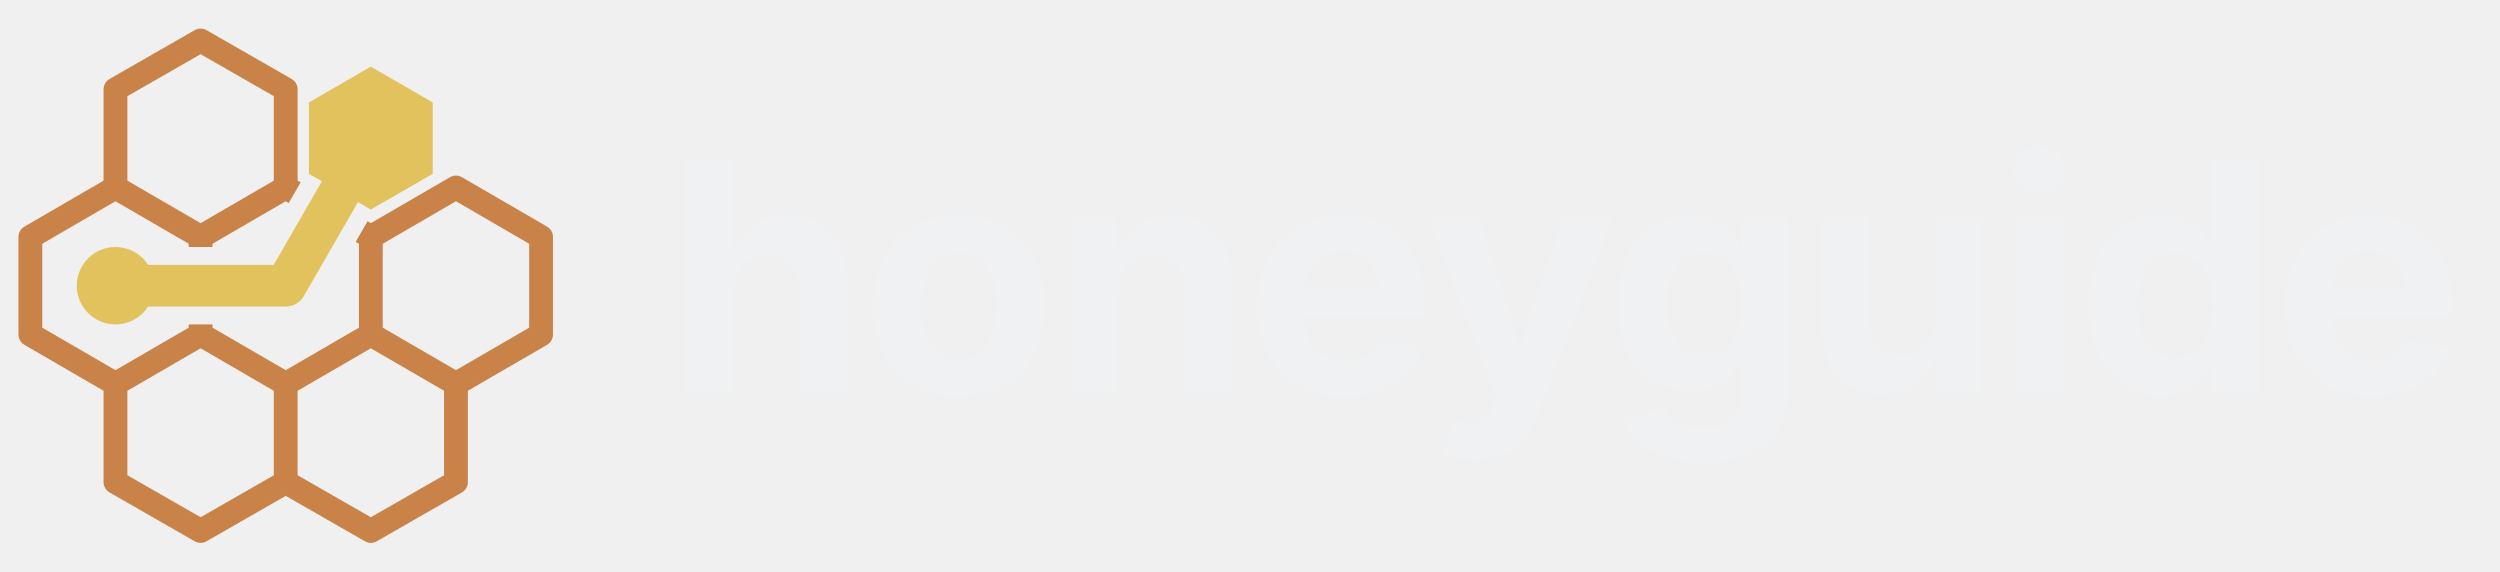
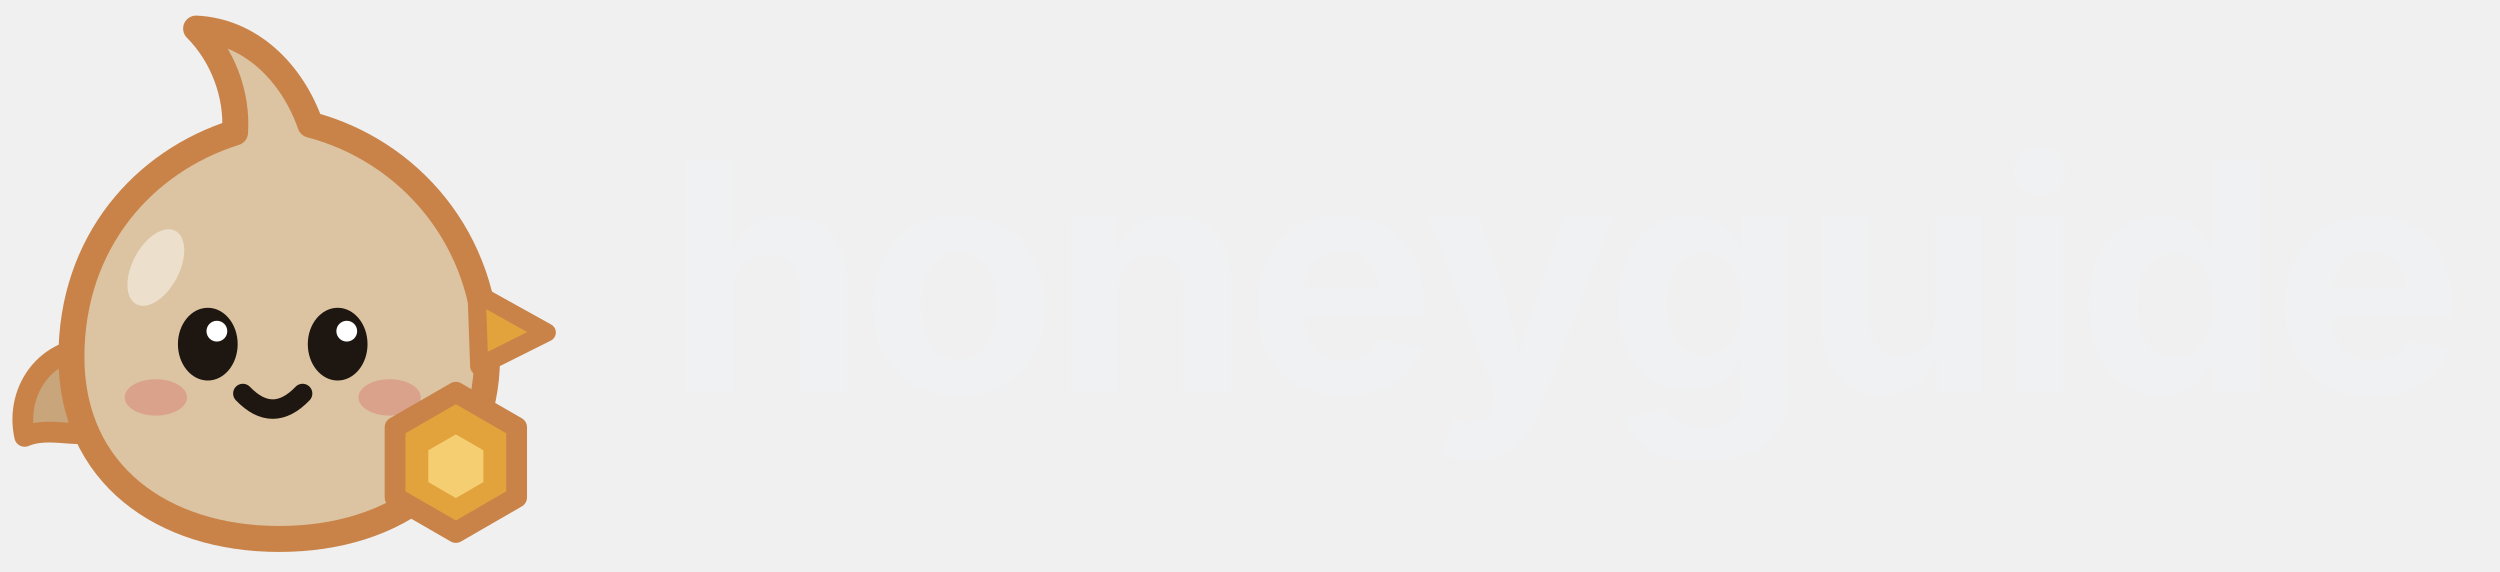
- <svg xmlns="http://www.w3.org/2000/svg" viewBox="0 0 420 96" width="420" height="96">
-   <g>
-     <defs>
-       <mask id="hg-logo-dark-m" maskUnits="userSpaceOnUse" x="0" y="0" width="96" height="96">
-         <rect width="96" height="96" fill="#fff" />
-         <path d="M19.4 48 L48 48 L62.3 23.2" fill="none" stroke="#000" stroke-width="13" stroke-linecap="round" stroke-linejoin="round" />
-         <circle cx="19.4" cy="48" r="9.5" />
-       </mask>
-     </defs>
-     <path mask="url(#hg-logo-dark-m)" d="M48 31.5 L62.3 39.8 L62.3 56.2 L48 64.5 L33.7 56.2 L33.7 39.8 Z M76.6 31.5 L90.9 39.8 L90.9 56.2 L76.6 64.5 L62.3 56.2 L62.3 39.8 Z M62.3 56.2 L76.6 64.5 L76.6 81 L62.3 89.2 L48 81 L48 64.5 Z M33.7 56.2 L48 64.5 L48 81 L33.7 89.2 L19.4 81 L19.4 64.5 Z M19.4 31.5 L33.7 39.8 L33.7 56.2 L19.4 64.5 L5.1 56.2 L5.1 39.8 Z M33.7 6.8 L48 15 L48 31.5 L33.7 39.8 L19.4 31.5 L19.4 15 Z" fill="none" stroke="#C98348" stroke-width="4" stroke-linejoin="round" />
-     <path d="M62.3 11.2 L72.7 17.2 L72.7 29.2 L62.3 35.2 L51.9 29.2 L51.9 17.2 Z" fill="#E2C25C" />
-     <path d="M19.4 48 L48 48 L62.3 23.2" fill="none" stroke="#E2C25C" stroke-width="7" stroke-linecap="round" stroke-linejoin="round" />
-     <circle cx="19.4" cy="48" r="6.5" fill="#E2C25C" />
-   </g>
+ <svg xmlns="http://www.w3.org/2000/svg" viewBox="0 0 420 96" width="420" height="96" role="img" aria-label="Honeyguide">
+   <svg x="0" y="0" width="96" height="96" viewBox="2.5 3 44 44">
+     <g>
+       <g>
+         <g>
+           <path d="M10.8 29.8C6.2 29.2 3.6 33 4.4 36.6 6.8 35.6 9.4 37.4 11.6 35.4Z" fill="#C9A57C" stroke="#C98348" stroke-linejoin="round" stroke-width="1.6" />
+         </g>
+         <g>
+           <path d="M17.6 5.2C21.8 5.4 25 8.6 26.4 12.6C34 14.6 40 21.4 40 30.5 40 39.5 33 44.5 24 44.5S8 39.5 8 30.5C8 21.6 13.6 15.4 20.6 13.2C20.8 10.2 19.6 7.2 17.6 5.2Z" fill="#DCC4A2" stroke="#C98348" stroke-width="2" stroke-linejoin="round" />
+           <ellipse cx="14.5" cy="23.6" rx="1.8" ry="3.2" transform="rotate(28 14.5 23.6)" fill="#fff" opacity=".45" />
+         </g>
+         <g>
+           <g>
+             <g>
+               <ellipse cx="18.5" cy="29.5" rx="2.3" ry="2.8" fill="#1E1610" />
+               <ellipse cx="28.5" cy="29.5" rx="2.3" ry="2.8" fill="#1E1610" />
+               <circle cx="19.2" cy="28.5" r=".8" fill="#fff" />
+               <circle cx="29.2" cy="28.5" r=".8" fill="#fff" />
+             </g>
+           </g>
+           <g>
+             <ellipse cx="14.5" cy="33.6" rx="2.4" ry="1.4" fill="#D98A7C" opacity=".6" />
+             <ellipse cx="32.5" cy="33.6" rx="2.4" ry="1.4" fill="#D98A7C" opacity=".6" />
+           </g>
+           <path d="M21.2 33.3Q23.5 35.7 25.8 33.3" fill="none" stroke="#1E1610" stroke-width="1.5" stroke-linecap="round" />
+         </g>
+         <g>
+           <path d="M39.2 25.6 44.6 28.6 39.4 31.2Z" fill="#E2A33C" stroke="#C98348" stroke-linejoin="round" stroke-width="1.4" />
+         </g>
+       </g>
+       <g>
+         <path d="M37.60 33.20 32.92 35.90 32.92 41.30 37.60 44.00 42.28 41.30 42.28 35.90Z" fill="#E2A33C" stroke="#C98348" stroke-linejoin="round" stroke-width="1.6" />
+         <path d="M37.60 36.45 35.48 37.67 35.48 40.12 37.60 41.35 39.72 40.12 39.72 37.67Z" fill="#F6CE72" />
+       </g>
+     </g>
+   </svg>
  <text x="112" y="66" fill="#F0F1F3" font-family="Inter,-apple-system,BlinkMacSystemFont,'Segoe UI',Roboto,'Helvetica Neue',Arial,sans-serif" font-size="54" font-weight="650" letter-spacing="-1.08">honeyguide</text>
</svg>
